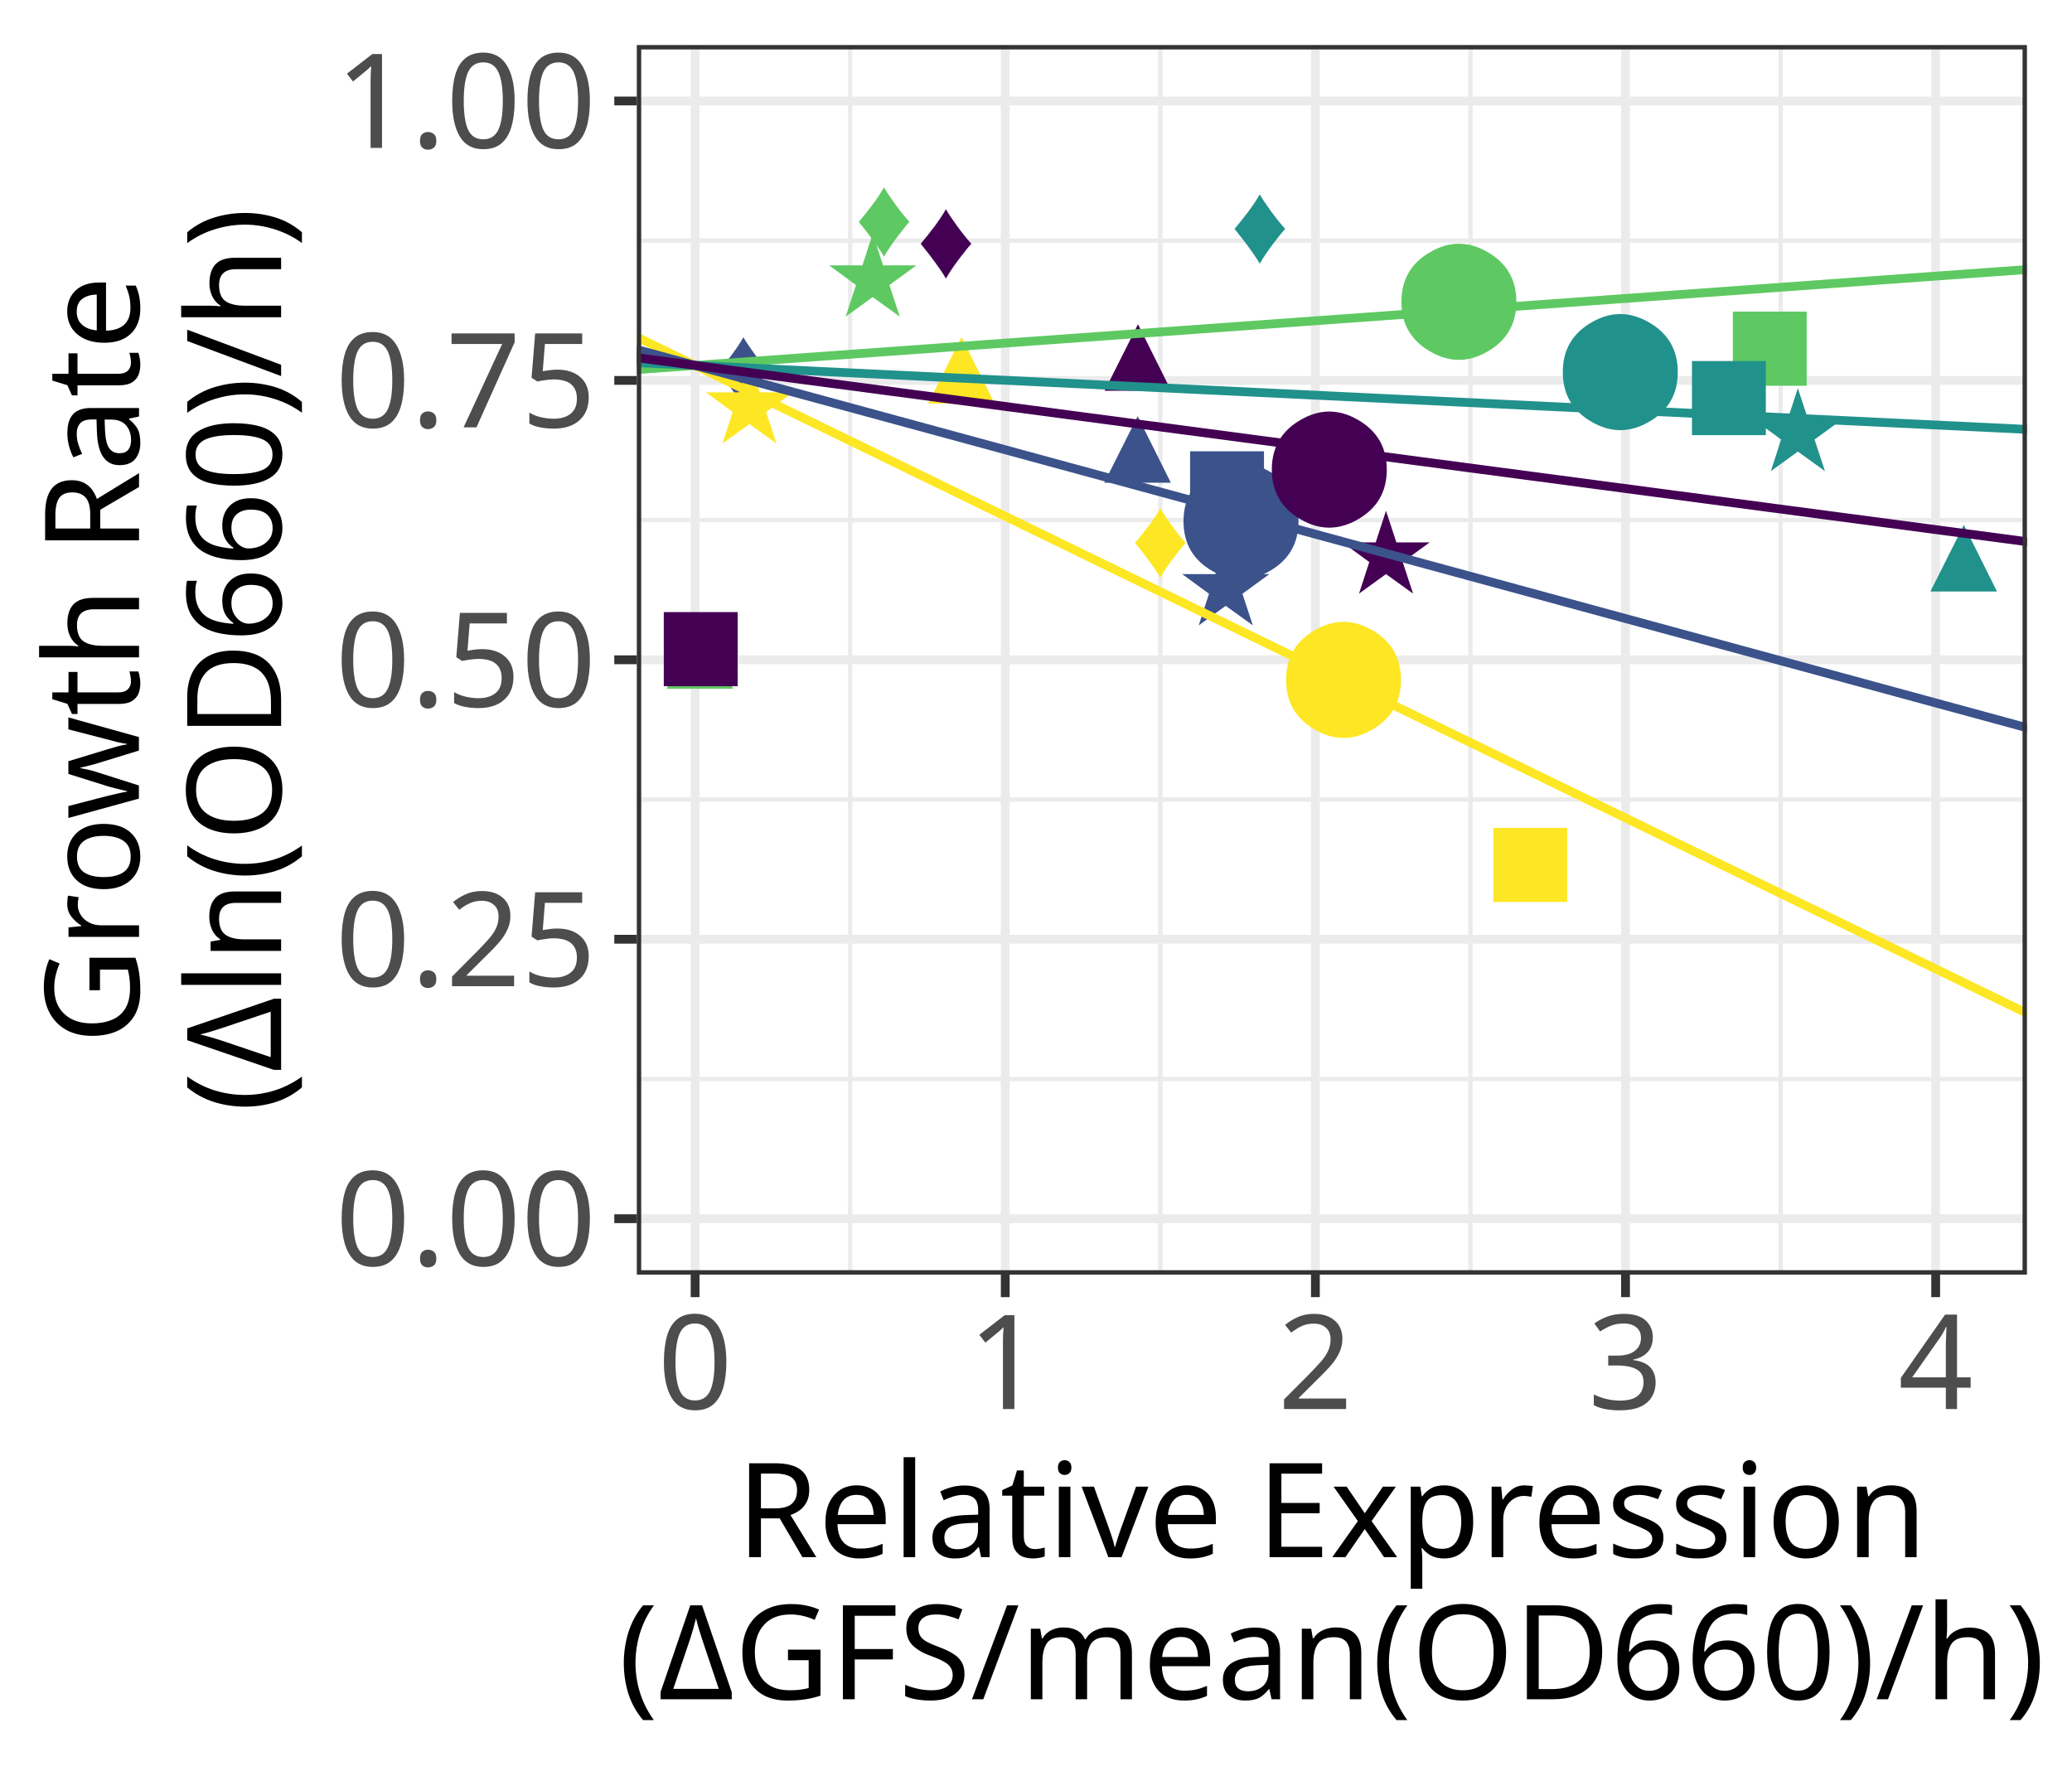
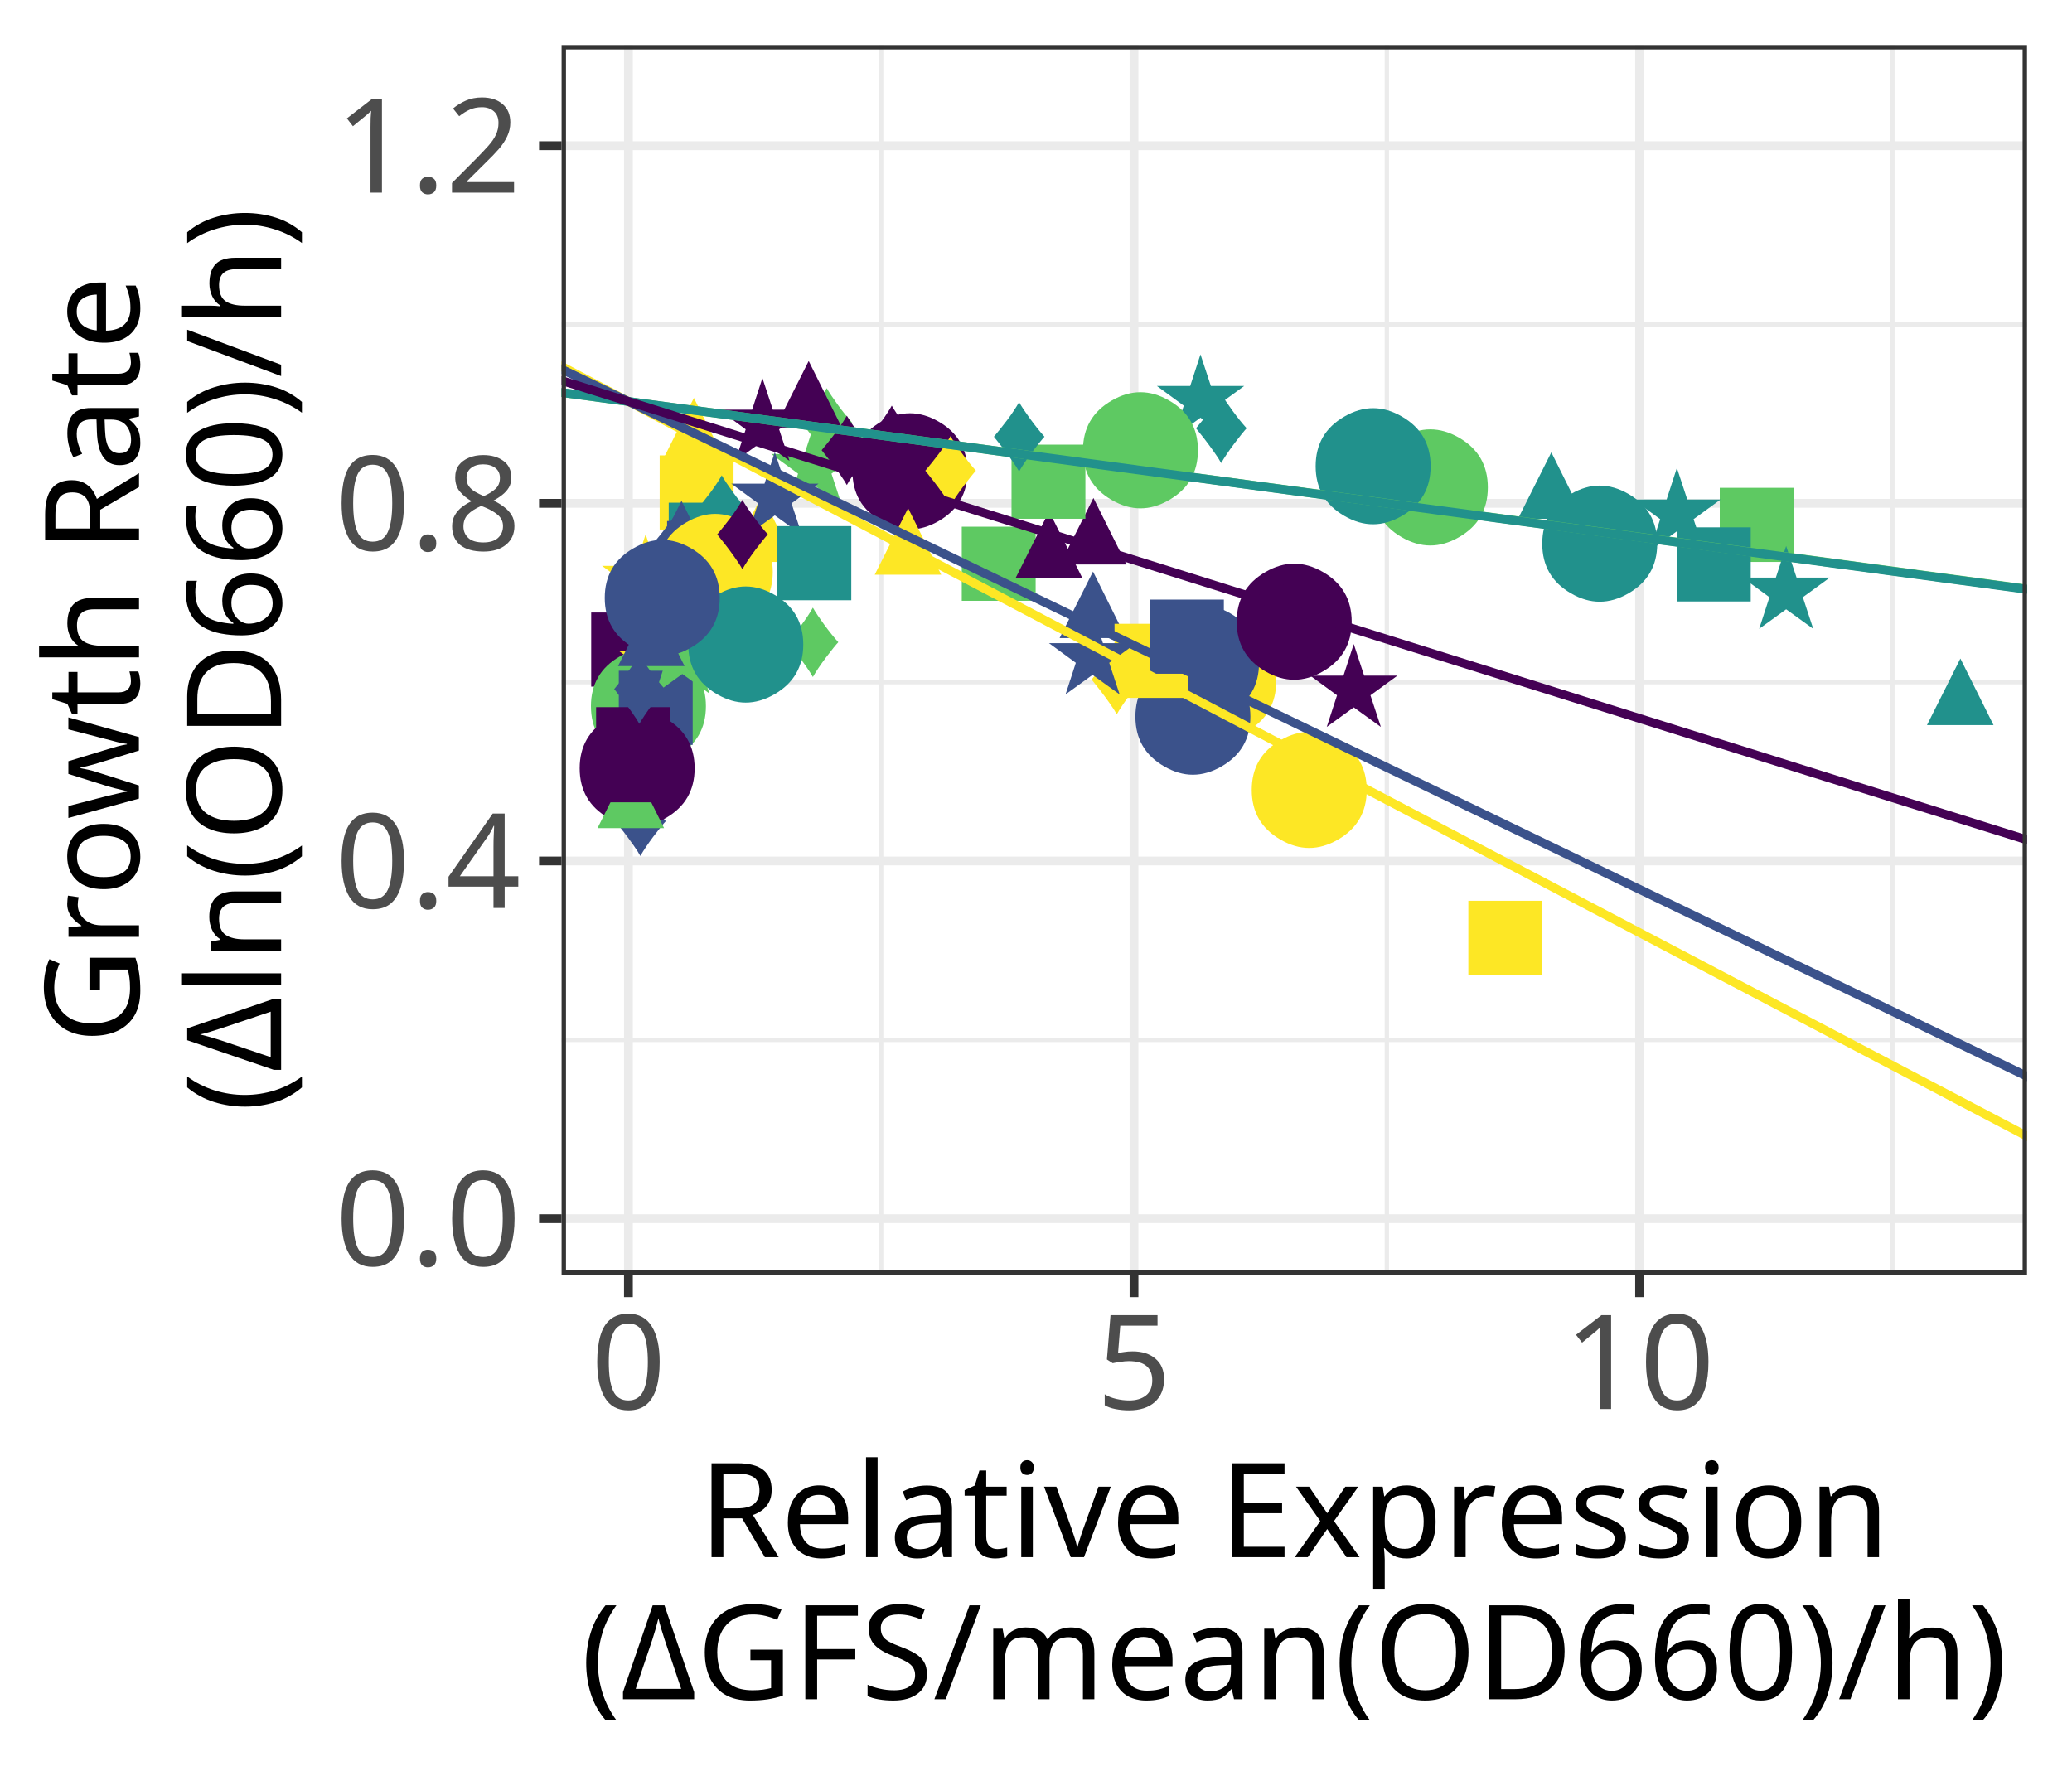
<svg xmlns="http://www.w3.org/2000/svg" class="svglite" width="252.00pt" height="216.00pt" viewBox="0 0 252.00 216.00">
  <defs>
    <style type="text/css">
    .svglite line, .svglite polyline, .svglite polygon, .svglite path, .svglite rect, .svglite circle {
      fill: none;
      stroke: #000000;
      stroke-linecap: round;
      stroke-linejoin: round;
      stroke-miterlimit: 10.00;
    }
    .svglite text {
      white-space: pre;
    }
  </style>
  </defs>
  <rect width="100%" height="100%" style="stroke: none; fill: #FFFFFF;" />
  <defs>
    <clipPath id="cpMC4wMHwyNTIuMDB8MC4wMHwyMTYuMDA=">
      <rect x="0.00" y="0.00" width="252.00" height="216.00" />
    </clipPath>
  </defs>
  <g clip-path="url(#cpMC4wMHwyNTIuMDB8MC4wMHwyMTYuMDA=)">
    <rect x="0.00" y="0.00" width="252.00" height="216.00" style="stroke-width: 1.07; stroke: #FFFFFF; fill: #FFFFFF;" />
  </g>
  <defs>
-     <clipPath id="cpNzcuNDV8MjQ2LjUyfDUuNDh8MTU1LjAz">
-       <rect x="77.45" y="5.48" width="169.07" height="149.55" />
+     <clipPath id="cpNjguMzB8MjQ2LjUyfDUuNDh8MTU1LjAz">
+       <rect x="68.30" y="5.48" width="178.23" height="149.55" />
    </clipPath>
  </defs>
-   <g clip-path="url(#cpNzcuNDV8MjQ2LjUyfDUuNDh8MTU1LjAz)">
-     <rect x="77.45" y="5.48" width="169.07" height="149.55" style="stroke-width: 1.07; stroke: none; fill: #FFFFFF;" />
-     <polyline points="77.45,131.24 246.52,131.24 " style="stroke-width: 0.53; stroke: #EBEBEB; stroke-linecap: butt;" />
-     <polyline points="77.45,97.25 246.52,97.25 " style="stroke-width: 0.53; stroke: #EBEBEB; stroke-linecap: butt;" />
-     <polyline points="77.45,63.26 246.52,63.26 " style="stroke-width: 0.53; stroke: #EBEBEB; stroke-linecap: butt;" />
-     <polyline points="77.45,29.27 246.52,29.27 " style="stroke-width: 0.53; stroke: #EBEBEB; stroke-linecap: butt;" />
-     <polyline points="103.40,155.03 103.40,5.48 " style="stroke-width: 0.53; stroke: #EBEBEB; stroke-linecap: butt;" />
-     <polyline points="141.12,155.03 141.12,5.48 " style="stroke-width: 0.53; stroke: #EBEBEB; stroke-linecap: butt;" />
-     <polyline points="178.84,155.03 178.84,5.48 " style="stroke-width: 0.53; stroke: #EBEBEB; stroke-linecap: butt;" />
-     <polyline points="216.56,155.03 216.56,5.48 " style="stroke-width: 0.53; stroke: #EBEBEB; stroke-linecap: butt;" />
-     <polyline points="77.45,148.23 246.52,148.23 " style="stroke-width: 1.07; stroke: #EBEBEB; stroke-linecap: butt;" />
-     <polyline points="77.45,114.24 246.52,114.24 " style="stroke-width: 1.07; stroke: #EBEBEB; stroke-linecap: butt;" />
-     <polyline points="77.45,80.25 246.52,80.25 " style="stroke-width: 1.07; stroke: #EBEBEB; stroke-linecap: butt;" />
-     <polyline points="77.45,46.27 246.52,46.27 " style="stroke-width: 1.07; stroke: #EBEBEB; stroke-linecap: butt;" />
-     <polyline points="77.45,12.28 246.52,12.28 " style="stroke-width: 1.07; stroke: #EBEBEB; stroke-linecap: butt;" />
-     <polyline points="84.54,155.03 84.54,5.48 " style="stroke-width: 1.07; stroke: #EBEBEB; stroke-linecap: butt;" />
-     <polyline points="122.26,155.03 122.26,5.48 " style="stroke-width: 1.07; stroke: #EBEBEB; stroke-linecap: butt;" />
-     <polyline points="159.98,155.03 159.98,5.48 " style="stroke-width: 1.07; stroke: #EBEBEB; stroke-linecap: butt;" />
-     <polyline points="197.70,155.03 197.70,5.48 " style="stroke-width: 1.07; stroke: #EBEBEB; stroke-linecap: butt;" />
-     <polyline points="235.42,155.03 235.42,5.48 " style="stroke-width: 1.07; stroke: #EBEBEB; stroke-linecap: butt;" />
-     <text x="215.25" y="46.01" text-anchor="middle" style="font-size: 13.85px;fill: #5EC962; font-family: &quot;Arial&quot;;" textLength="8.31px" lengthAdjust="spacingAndGlyphs">◼</text>
-     <text x="177.44" y="40.30" text-anchor="middle" style="font-size: 13.85px;fill: #5EC962; font-family: &quot;Arial&quot;;" textLength="8.31px" lengthAdjust="spacingAndGlyphs">⬤</text>
-     <text x="107.53" y="31.05" text-anchor="middle" style="font-size: 13.85px;fill: #5EC962; font-family: &quot;Arial&quot;;" textLength="8.31px" lengthAdjust="spacingAndGlyphs">♦</text>
-     <text x="106.14" y="38.45" text-anchor="middle" style="font-size: 13.85px;fill: #5EC962; font-family: &quot;Arial&quot;;" textLength="8.31px" lengthAdjust="spacingAndGlyphs">★</text>
-     <text x="150.94" y="67.00" text-anchor="middle" style="font-size: 13.85px;fill: #3B528B; font-family: &quot;Arial&quot;;" textLength="8.31px" lengthAdjust="spacingAndGlyphs">⬤</text>
-     <text x="138.36" y="58.71" text-anchor="middle" style="font-size: 13.85px;fill: #3B528B; font-family: &quot;Arial&quot;;" textLength="8.31px" lengthAdjust="spacingAndGlyphs">▲</text>
-     <text x="90.43" y="49.28" text-anchor="middle" style="font-size: 13.85px;fill: #3B528B; font-family: &quot;Arial&quot;;" textLength="8.31px" lengthAdjust="spacingAndGlyphs">♦</text>
-     <text x="149.08" y="76.00" text-anchor="middle" style="font-size: 13.85px;fill: #3B528B; font-family: &quot;Arial&quot;;" textLength="8.31px" lengthAdjust="spacingAndGlyphs">★</text>
-     <text x="138.40" y="47.53" text-anchor="middle" style="font-size: 13.85px;fill: #440154; font-family: &quot;Arial&quot;;" textLength="8.31px" lengthAdjust="spacingAndGlyphs">▲</text>
-     <text x="115.06" y="33.71" text-anchor="middle" style="font-size: 13.85px;fill: #440154; font-family: &quot;Arial&quot;;" textLength="8.31px" lengthAdjust="spacingAndGlyphs">♦</text>
-     <text x="186.12" y="108.80" text-anchor="middle" style="font-size: 13.85px;fill: #FDE725; font-family: &quot;Arial&quot;;" textLength="8.31px" lengthAdjust="spacingAndGlyphs">◼</text>
-     <text x="163.41" y="86.29" text-anchor="middle" style="font-size: 13.85px;fill: #FDE725; font-family: &quot;Arial&quot;;" textLength="8.31px" lengthAdjust="spacingAndGlyphs">⬤</text>
-     <text x="141.13" y="70.09" text-anchor="middle" style="font-size: 13.85px;fill: #FDE725; font-family: &quot;Arial&quot;;" textLength="8.31px" lengthAdjust="spacingAndGlyphs">♦</text>
-     <text x="85.13" y="83.77" text-anchor="middle" style="font-size: 13.85px;fill: #5EC962; font-family: &quot;Arial&quot;;" textLength="8.31px" lengthAdjust="spacingAndGlyphs">▲</text>
-     <text x="210.28" y="52.02" text-anchor="middle" style="font-size: 13.85px;fill: #21918C; font-family: &quot;Arial&quot;;" textLength="8.31px" lengthAdjust="spacingAndGlyphs">◼</text>
-     <text x="197.07" y="48.85" text-anchor="middle" style="font-size: 13.85px;fill: #21918C; font-family: &quot;Arial&quot;;" textLength="8.31px" lengthAdjust="spacingAndGlyphs">⬤</text>
-     <text x="238.84" y="71.94" text-anchor="middle" style="font-size: 13.85px;fill: #21918C; font-family: &quot;Arial&quot;;" textLength="8.31px" lengthAdjust="spacingAndGlyphs">▲</text>
-     <text x="153.23" y="31.90" text-anchor="middle" style="font-size: 13.85px;fill: #21918C; font-family: &quot;Arial&quot;;" textLength="8.31px" lengthAdjust="spacingAndGlyphs">♦</text>
-     <text x="168.57" y="72.14" text-anchor="middle" style="font-size: 13.85px;fill: #440154; font-family: &quot;Arial&quot;;" textLength="8.31px" lengthAdjust="spacingAndGlyphs">★</text>
-     <text x="116.94" y="49.08" text-anchor="middle" style="font-size: 13.85px;fill: #FDE725; font-family: &quot;Arial&quot;;" textLength="8.31px" lengthAdjust="spacingAndGlyphs">▲</text>
-     <text x="91.15" y="53.89" text-anchor="middle" style="font-size: 13.85px;fill: #FDE725; font-family: &quot;Arial&quot;;" textLength="8.31px" lengthAdjust="spacingAndGlyphs">★</text>
-     <text x="218.66" y="57.24" text-anchor="middle" style="font-size: 13.85px;fill: #21918C; font-family: &quot;Arial&quot;;" textLength="8.31px" lengthAdjust="spacingAndGlyphs">★</text>
-     <text x="149.24" y="63.00" text-anchor="middle" style="font-size: 13.85px;fill: #3B528B; font-family: &quot;Arial&quot;;" textLength="8.31px" lengthAdjust="spacingAndGlyphs">◼</text>
-     <text x="85.23" y="82.56" text-anchor="middle" style="font-size: 13.85px;fill: #440154; font-family: &quot;Arial&quot;;" textLength="8.31px" lengthAdjust="spacingAndGlyphs">◼</text>
-     <text x="161.68" y="60.71" text-anchor="middle" style="font-size: 13.85px;fill: #440154; font-family: &quot;Arial&quot;;" textLength="8.31px" lengthAdjust="spacingAndGlyphs">⬤</text>
-     <line x1="-91.63" y1="-41.26" x2="415.59" y2="205.50" style="stroke-width: 1.07; stroke: #FDE725; stroke-linecap: butt;" />
-     <line x1="-91.63" y1="57.13" x2="415.59" y2="20.61" style="stroke-width: 1.07; stroke: #5EC962; stroke-linecap: butt;" />
-     <line x1="-91.63" y1="35.98" x2="415.59" y2="60.35" style="stroke-width: 1.07; stroke: #21918C; stroke-linecap: butt;" />
-     <line x1="-91.63" y1="-3.49" x2="415.59" y2="134.52" style="stroke-width: 1.07; stroke: #3B528B; stroke-linecap: butt;" />
-     <line x1="-91.63" y1="21.12" x2="415.59" y2="88.27" style="stroke-width: 1.07; stroke: #440154; stroke-linecap: butt;" />
-     <rect x="77.45" y="5.48" width="169.07" height="149.55" style="stroke-width: 1.07; stroke: #333333;" />
+   <g clip-path="url(#cpNjguMzB8MjQ2LjUyfDUuNDh8MTU1LjAz)">
+     <rect x="68.30" y="5.48" width="178.23" height="149.55" style="stroke-width: 1.07; stroke: none; fill: #FFFFFF;" />
+     <polyline points="68.30,126.48 246.52,126.48 " style="stroke-width: 0.53; stroke: #EBEBEB; stroke-linecap: butt;" />
+     <polyline points="68.30,82.97 246.52,82.97 " style="stroke-width: 0.53; stroke: #EBEBEB; stroke-linecap: butt;" />
+     <polyline points="68.30,39.47 246.52,39.47 " style="stroke-width: 0.53; stroke: #EBEBEB; stroke-linecap: butt;" />
+     <polyline points="107.17,155.03 107.17,5.48 " style="stroke-width: 0.53; stroke: #EBEBEB; stroke-linecap: butt;" />
+     <polyline points="168.67,155.03 168.67,5.48 " style="stroke-width: 0.53; stroke: #EBEBEB; stroke-linecap: butt;" />
+     <polyline points="230.16,155.03 230.16,5.48 " style="stroke-width: 0.53; stroke: #EBEBEB; stroke-linecap: butt;" />
+     <polyline points="68.30,148.23 246.52,148.23 " style="stroke-width: 1.07; stroke: #EBEBEB; stroke-linecap: butt;" />
+     <polyline points="68.30,104.72 246.52,104.72 " style="stroke-width: 1.07; stroke: #EBEBEB; stroke-linecap: butt;" />
+     <polyline points="68.30,61.22 246.52,61.22 " style="stroke-width: 1.07; stroke: #EBEBEB; stroke-linecap: butt;" />
+     <polyline points="68.30,17.72 246.52,17.72 " style="stroke-width: 1.07; stroke: #EBEBEB; stroke-linecap: butt;" />
+     <polyline points="76.43,155.03 76.43,5.48 " style="stroke-width: 1.07; stroke: #EBEBEB; stroke-linecap: butt;" />
+     <polyline points="137.92,155.03 137.92,5.48 " style="stroke-width: 1.07; stroke: #EBEBEB; stroke-linecap: butt;" />
+     <polyline points="199.41,155.03 199.41,5.48 " style="stroke-width: 1.07; stroke: #EBEBEB; stroke-linecap: butt;" />
+     <text x="84.73" y="63.50" text-anchor="middle" style="font-size: 13.85px;fill: #FDE725; font-family: &quot;Arial&quot;;" textLength="8.31px" lengthAdjust="spacingAndGlyphs">◼</text>
+     <text x="148.23" y="86.46" text-anchor="middle" style="font-size: 13.85px;fill: #FDE725; font-family: &quot;Arial&quot;;" textLength="8.31px" lengthAdjust="spacingAndGlyphs">⬤</text>
+     <text x="84.39" y="56.49" text-anchor="middle" style="font-size: 13.85px;fill: #FDE725; font-family: &quot;Arial&quot;;" textLength="8.31px" lengthAdjust="spacingAndGlyphs">▲</text>
+     <text x="85.21" y="59.56" text-anchor="middle" style="font-size: 13.85px;fill: #FDE725; font-family: &quot;Arial&quot;;" textLength="8.31px" lengthAdjust="spacingAndGlyphs">♦</text>
+     <text x="78.53" y="75.00" text-anchor="middle" style="font-size: 13.85px;fill: #FDE725; font-family: &quot;Arial&quot;;" textLength="8.31px" lengthAdjust="spacingAndGlyphs">★</text>
+     <text x="213.66" y="67.44" text-anchor="middle" style="font-size: 13.85px;fill: #5EC962; font-family: &quot;Arial&quot;;" textLength="8.31px" lengthAdjust="spacingAndGlyphs">◼</text>
+     <text x="173.97" y="62.88" text-anchor="middle" style="font-size: 13.85px;fill: #5EC962; font-family: &quot;Arial&quot;;" textLength="8.31px" lengthAdjust="spacingAndGlyphs">⬤</text>
+     <text x="77.03" y="79.25" text-anchor="middle" style="font-size: 13.85px;fill: #5EC962; font-family: &quot;Arial&quot;;" textLength="8.31px" lengthAdjust="spacingAndGlyphs">▲</text>
+     <text x="100.57" y="55.48" text-anchor="middle" style="font-size: 13.85px;fill: #5EC962; font-family: &quot;Arial&quot;;" textLength="8.31px" lengthAdjust="spacingAndGlyphs">♦</text>
+     <text x="99.10" y="61.39" text-anchor="middle" style="font-size: 13.85px;fill: #5EC962; font-family: &quot;Arial&quot;;" textLength="8.31px" lengthAdjust="spacingAndGlyphs">★</text>
+     <text x="85.83" y="69.25" text-anchor="middle" style="font-size: 13.85px;fill: #21918C; font-family: &quot;Arial&quot;;" textLength="8.31px" lengthAdjust="spacingAndGlyphs">◼</text>
+     <text x="167.01" y="60.30" text-anchor="middle" style="font-size: 13.85px;fill: #21918C; font-family: &quot;Arial&quot;;" textLength="8.31px" lengthAdjust="spacingAndGlyphs">⬤</text>
+     <text x="188.67" y="63.11" text-anchor="middle" style="font-size: 13.85px;fill: #21918C; font-family: &quot;Arial&quot;;" textLength="8.31px" lengthAdjust="spacingAndGlyphs">▲</text>
+     <text x="87.80" y="66.08" text-anchor="middle" style="font-size: 13.85px;fill: #21918C; font-family: &quot;Arial&quot;;" textLength="8.31px" lengthAdjust="spacingAndGlyphs">♦</text>
+     <text x="203.95" y="66.93" text-anchor="middle" style="font-size: 13.85px;fill: #21918C; font-family: &quot;Arial&quot;;" textLength="8.31px" lengthAdjust="spacingAndGlyphs">★</text>
+     <text x="85.63" y="71.48" text-anchor="middle" style="font-size: 13.85px;fill: #3B528B; font-family: &quot;Arial&quot;;" textLength="8.31px" lengthAdjust="spacingAndGlyphs">◼</text>
+     <text x="146.14" y="84.24" text-anchor="middle" style="font-size: 13.85px;fill: #3B528B; font-family: &quot;Arial&quot;;" textLength="8.31px" lengthAdjust="spacingAndGlyphs">⬤</text>
+     <text x="132.93" y="77.61" text-anchor="middle" style="font-size: 13.85px;fill: #3B528B; font-family: &quot;Arial&quot;;" textLength="8.31px" lengthAdjust="spacingAndGlyphs">▲</text>
+     <text x="82.61" y="70.06" text-anchor="middle" style="font-size: 13.85px;fill: #3B528B; font-family: &quot;Arial&quot;;" textLength="8.31px" lengthAdjust="spacingAndGlyphs">♦</text>
+     <text x="144.19" y="91.44" text-anchor="middle" style="font-size: 13.85px;fill: #3B528B; font-family: &quot;Arial&quot;;" textLength="8.31px" lengthAdjust="spacingAndGlyphs">★</text>
+     <text x="76.40" y="82.61" text-anchor="middle" style="font-size: 13.85px;fill: #440154; font-family: &quot;Arial&quot;;" textLength="8.31px" lengthAdjust="spacingAndGlyphs">◼</text>
+     <text x="110.68" y="60.92" text-anchor="middle" style="font-size: 13.85px;fill: #440154; font-family: &quot;Arial&quot;;" textLength="8.31px" lengthAdjust="spacingAndGlyphs">⬤</text>
+     <text x="132.98" y="68.66" text-anchor="middle" style="font-size: 13.85px;fill: #440154; font-family: &quot;Arial&quot;;" textLength="8.31px" lengthAdjust="spacingAndGlyphs">▲</text>
+     <text x="108.48" y="57.60" text-anchor="middle" style="font-size: 13.85px;fill: #440154; font-family: &quot;Arial&quot;;" textLength="8.31px" lengthAdjust="spacingAndGlyphs">♦</text>
+     <text x="92.73" y="56.00" text-anchor="middle" style="font-size: 13.85px;fill: #440154; font-family: &quot;Arial&quot;;" textLength="8.31px" lengthAdjust="spacingAndGlyphs">★</text>
+     <text x="183.08" y="117.67" text-anchor="middle" style="font-size: 13.85px;fill: #FDE725; font-family: &quot;Arial&quot;;" textLength="8.31px" lengthAdjust="spacingAndGlyphs">◼</text>
+     <text x="159.24" y="99.67" text-anchor="middle" style="font-size: 13.85px;fill: #FDE725; font-family: &quot;Arial&quot;;" textLength="8.31px" lengthAdjust="spacingAndGlyphs">⬤</text>
+     <text x="92.66" y="68.35" text-anchor="middle" style="font-size: 13.85px;fill: #FDE725; font-family: &quot;Arial&quot;;" textLength="8.31px" lengthAdjust="spacingAndGlyphs">▲</text>
+     <text x="135.84" y="86.71" text-anchor="middle" style="font-size: 13.85px;fill: #FDE725; font-family: &quot;Arial&quot;;" textLength="8.31px" lengthAdjust="spacingAndGlyphs">♦</text>
+     <text x="80.51" y="85.30" text-anchor="middle" style="font-size: 13.85px;fill: #FDE725; font-family: &quot;Arial&quot;;" textLength="8.31px" lengthAdjust="spacingAndGlyphs">★</text>
+     <text x="121.47" y="72.17" text-anchor="middle" style="font-size: 13.85px;fill: #5EC962; font-family: &quot;Arial&quot;;" textLength="8.31px" lengthAdjust="spacingAndGlyphs">◼</text>
+     <text x="78.87" y="89.49" text-anchor="middle" style="font-size: 13.85px;fill: #5EC962; font-family: &quot;Arial&quot;;" textLength="8.31px" lengthAdjust="spacingAndGlyphs">⬤</text>
+     <text x="77.05" y="97.65" text-anchor="middle" style="font-size: 13.85px;fill: #5EC962; font-family: &quot;Arial&quot;;" textLength="8.31px" lengthAdjust="spacingAndGlyphs">▲</text>
+     <text x="98.88" y="82.17" text-anchor="middle" style="font-size: 13.85px;fill: #5EC962; font-family: &quot;Arial&quot;;" textLength="8.31px" lengthAdjust="spacingAndGlyphs">♦</text>
+     <text x="86.83" y="74.46" text-anchor="middle" style="font-size: 13.85px;fill: #5EC962; font-family: &quot;Arial&quot;;" textLength="8.31px" lengthAdjust="spacingAndGlyphs">★</text>
+     <text x="208.44" y="72.25" text-anchor="middle" style="font-size: 13.85px;fill: #21918C; font-family: &quot;Arial&quot;;" textLength="8.31px" lengthAdjust="spacingAndGlyphs">◼</text>
+     <text x="194.57" y="69.72" text-anchor="middle" style="font-size: 13.85px;fill: #21918C; font-family: &quot;Arial&quot;;" textLength="8.31px" lengthAdjust="spacingAndGlyphs">⬤</text>
+     <text x="238.42" y="88.19" text-anchor="middle" style="font-size: 13.85px;fill: #21918C; font-family: &quot;Arial&quot;;" textLength="8.31px" lengthAdjust="spacingAndGlyphs">▲</text>
+     <text x="148.54" y="56.15" text-anchor="middle" style="font-size: 13.85px;fill: #21918C; font-family: &quot;Arial&quot;;" textLength="8.31px" lengthAdjust="spacingAndGlyphs">♦</text>
+     <text x="146.01" y="53.12" text-anchor="middle" style="font-size: 13.85px;fill: #21918C; font-family: &quot;Arial&quot;;" textLength="8.31px" lengthAdjust="spacingAndGlyphs">★</text>
+     <text x="79.76" y="89.69" text-anchor="middle" style="font-size: 13.85px;fill: #3B528B; font-family: &quot;Arial&quot;;" textLength="8.31px" lengthAdjust="spacingAndGlyphs">◼</text>
+     <text x="145.09" y="90.76" text-anchor="middle" style="font-size: 13.85px;fill: #3B528B; font-family: &quot;Arial&quot;;" textLength="8.31px" lengthAdjust="spacingAndGlyphs">⬤</text>
+     <text x="82.88" y="69.01" text-anchor="middle" style="font-size: 13.85px;fill: #3B528B; font-family: &quot;Arial&quot;;" textLength="8.31px" lengthAdjust="spacingAndGlyphs">▲</text>
+     <text x="77.90" y="103.94" text-anchor="middle" style="font-size: 13.85px;fill: #3B528B; font-family: &quot;Arial&quot;;" textLength="8.31px" lengthAdjust="spacingAndGlyphs">♦</text>
+     <text x="94.24" y="65.00" text-anchor="middle" style="font-size: 13.85px;fill: #3B528B; font-family: &quot;Arial&quot;;" textLength="8.31px" lengthAdjust="spacingAndGlyphs">★</text>
+     <text x="77.00" y="94.12" text-anchor="middle" style="font-size: 13.85px;fill: #440154; font-family: &quot;Arial&quot;;" textLength="8.31px" lengthAdjust="spacingAndGlyphs">◼</text>
+     <text x="77.50" y="97.04" text-anchor="middle" style="font-size: 13.85px;fill: #440154; font-family: &quot;Arial&quot;;" textLength="8.31px" lengthAdjust="spacingAndGlyphs">⬤</text>
+     <text x="127.59" y="70.28" text-anchor="middle" style="font-size: 13.85px;fill: #440154; font-family: &quot;Arial&quot;;" textLength="8.31px" lengthAdjust="spacingAndGlyphs">▲</text>
+     <text x="103.01" y="58.82" text-anchor="middle" style="font-size: 13.85px;fill: #440154; font-family: &quot;Arial&quot;;" textLength="8.31px" lengthAdjust="spacingAndGlyphs">♦</text>
+     <text x="164.65" y="88.35" text-anchor="middle" style="font-size: 13.85px;fill: #440154; font-family: &quot;Arial&quot;;" textLength="8.31px" lengthAdjust="spacingAndGlyphs">★</text>
+     <text x="140.05" y="83.98" text-anchor="middle" style="font-size: 13.85px;fill: #FDE725; font-family: &quot;Arial&quot;;" textLength="8.31px" lengthAdjust="spacingAndGlyphs">◼</text>
+     <text x="87.00" y="73.16" text-anchor="middle" style="font-size: 13.85px;fill: #FDE725; font-family: &quot;Arial&quot;;" textLength="8.31px" lengthAdjust="spacingAndGlyphs">⬤</text>
+     <text x="110.44" y="69.90" text-anchor="middle" style="font-size: 13.85px;fill: #FDE725; font-family: &quot;Arial&quot;;" textLength="8.31px" lengthAdjust="spacingAndGlyphs">▲</text>
+     <text x="115.62" y="61.31" text-anchor="middle" style="font-size: 13.85px;fill: #FDE725; font-family: &quot;Arial&quot;;" textLength="8.31px" lengthAdjust="spacingAndGlyphs">♦</text>
+     <text x="83.38" y="73.74" text-anchor="middle" style="font-size: 13.85px;fill: #FDE725; font-family: &quot;Arial&quot;;" textLength="8.31px" lengthAdjust="spacingAndGlyphs">★</text>
+     <text x="127.52" y="62.19" text-anchor="middle" style="font-size: 13.85px;fill: #5EC962; font-family: &quot;Arial&quot;;" textLength="8.31px" lengthAdjust="spacingAndGlyphs">◼</text>
+     <text x="138.71" y="58.36" text-anchor="middle" style="font-size: 13.85px;fill: #5EC962; font-family: &quot;Arial&quot;;" textLength="8.31px" lengthAdjust="spacingAndGlyphs">⬤</text>
+     <text x="76.73" y="100.72" text-anchor="middle" style="font-size: 13.85px;fill: #5EC962; font-family: &quot;Arial&quot;;" textLength="8.31px" lengthAdjust="spacingAndGlyphs">▲</text>
+     <text x="88.29" y="80.64" text-anchor="middle" style="font-size: 13.85px;fill: #5EC962; font-family: &quot;Arial&quot;;" textLength="8.31px" lengthAdjust="spacingAndGlyphs">♦</text>
+     <text x="82.99" y="84.29" text-anchor="middle" style="font-size: 13.85px;fill: #5EC962; font-family: &quot;Arial&quot;;" textLength="8.31px" lengthAdjust="spacingAndGlyphs">★</text>
+     <text x="99.05" y="72.10" text-anchor="middle" style="font-size: 13.85px;fill: #21918C; font-family: &quot;Arial&quot;;" textLength="8.31px" lengthAdjust="spacingAndGlyphs">◼</text>
+     <text x="90.71" y="81.99" text-anchor="middle" style="font-size: 13.85px;fill: #21918C; font-family: &quot;Arial&quot;;" textLength="8.31px" lengthAdjust="spacingAndGlyphs">⬤</text>
+     <text x="83.99" y="74.88" text-anchor="middle" style="font-size: 13.85px;fill: #21918C; font-family: &quot;Arial&quot;;" textLength="8.31px" lengthAdjust="spacingAndGlyphs">▲</text>
+     <text x="123.96" y="57.18" text-anchor="middle" style="font-size: 13.85px;fill: #21918C; font-family: &quot;Arial&quot;;" textLength="8.31px" lengthAdjust="spacingAndGlyphs">♦</text>
+     <text x="217.24" y="76.42" text-anchor="middle" style="font-size: 13.85px;fill: #21918C; font-family: &quot;Arial&quot;;" textLength="8.31px" lengthAdjust="spacingAndGlyphs">★</text>
+     <text x="144.36" y="81.04" text-anchor="middle" style="font-size: 13.85px;fill: #3B528B; font-family: &quot;Arial&quot;;" textLength="8.31px" lengthAdjust="spacingAndGlyphs">◼</text>
+     <text x="80.55" y="76.32" text-anchor="middle" style="font-size: 13.85px;fill: #3B528B; font-family: &quot;Arial&quot;;" textLength="8.31px" lengthAdjust="spacingAndGlyphs">⬤</text>
+     <text x="79.22" y="81.02" text-anchor="middle" style="font-size: 13.85px;fill: #3B528B; font-family: &quot;Arial&quot;;" textLength="8.31px" lengthAdjust="spacingAndGlyphs">▲</text>
+     <text x="77.78" y="87.87" text-anchor="middle" style="font-size: 13.85px;fill: #3B528B; font-family: &quot;Arial&quot;;" textLength="8.31px" lengthAdjust="spacingAndGlyphs">♦</text>
+     <text x="132.88" y="84.40" text-anchor="middle" style="font-size: 13.85px;fill: #3B528B; font-family: &quot;Arial&quot;;" textLength="8.31px" lengthAdjust="spacingAndGlyphs">★</text>
+     <text x="77.16" y="96.68" text-anchor="middle" style="font-size: 13.85px;fill: #440154; font-family: &quot;Arial&quot;;" textLength="8.31px" lengthAdjust="spacingAndGlyphs">◼</text>
+     <text x="157.41" y="79.21" text-anchor="middle" style="font-size: 13.85px;fill: #440154; font-family: &quot;Arial&quot;;" textLength="8.31px" lengthAdjust="spacingAndGlyphs">⬤</text>
+     <text x="98.35" y="52.00" text-anchor="middle" style="font-size: 13.85px;fill: #440154; font-family: &quot;Arial&quot;;" textLength="8.31px" lengthAdjust="spacingAndGlyphs">▲</text>
+     <text x="90.31" y="69.06" text-anchor="middle" style="font-size: 13.85px;fill: #440154; font-family: &quot;Arial&quot;;" textLength="8.31px" lengthAdjust="spacingAndGlyphs">♦</text>
+     <text x="156.34" y="80.37" text-anchor="middle" style="font-size: 13.85px;fill: #440154; font-family: &quot;Arial&quot;;" textLength="8.31px" lengthAdjust="spacingAndGlyphs">★</text>
+     <line x1="-109.93" y1="-49.07" x2="424.75" y2="231.83" style="stroke-width: 1.07; stroke: #FDE725; stroke-linecap: butt;" />
+     <line x1="-109.93" y1="23.85" x2="424.75" y2="95.54" style="stroke-width: 1.07; stroke: #5EC962; stroke-linecap: butt;" />
+     <line x1="-109.93" y1="23.80" x2="424.75" y2="95.62" style="stroke-width: 1.07; stroke: #21918C; stroke-linecap: butt;" />
+     <line x1="-109.93" y1="-41.09" x2="424.75" y2="216.91" style="stroke-width: 1.07; stroke: #3B528B; stroke-linecap: butt;" />
+     <line x1="-109.93" y1="-9.58" x2="424.75" y2="158.02" style="stroke-width: 1.07; stroke: #440154; stroke-linecap: butt;" />
+     <rect x="68.30" y="5.48" width="178.23" height="149.55" style="stroke-width: 1.07; stroke: #333333;" />
  </g>
  <g clip-path="url(#cpMC4wMHwyNTIuMDB8MC4wMHwyMTYuMDA=)">
-     <text x="72.52" y="153.94" text-anchor="end" style="font-size: 16.00px;fill: #4D4D4D; font-family: &quot;Noto Sans&quot;;" textLength="31.74px" lengthAdjust="spacingAndGlyphs">0.00</text>
-     <text x="72.52" y="119.95" text-anchor="end" style="font-size: 16.00px;fill: #4D4D4D; font-family: &quot;Noto Sans&quot;;" textLength="31.74px" lengthAdjust="spacingAndGlyphs">0.25</text>
-     <text x="72.52" y="85.97" text-anchor="end" style="font-size: 16.00px;fill: #4D4D4D; font-family: &quot;Noto Sans&quot;;" textLength="31.74px" lengthAdjust="spacingAndGlyphs">0.50</text>
-     <text x="72.52" y="51.98" text-anchor="end" style="font-size: 16.00px;fill: #4D4D4D; font-family: &quot;Noto Sans&quot;;" textLength="31.74px" lengthAdjust="spacingAndGlyphs">0.75</text>
-     <text x="72.52" y="17.99" text-anchor="end" style="font-size: 16.00px;fill: #4D4D4D; font-family: &quot;Noto Sans&quot;;" textLength="31.74px" lengthAdjust="spacingAndGlyphs">1.00</text>
-     <polyline points="74.71,148.23 77.45,148.23 " style="stroke-width: 1.07; stroke: #333333; stroke-linecap: butt;" />
-     <polyline points="74.71,114.24 77.45,114.24 " style="stroke-width: 1.07; stroke: #333333; stroke-linecap: butt;" />
-     <polyline points="74.71,80.25 77.45,80.25 " style="stroke-width: 1.07; stroke: #333333; stroke-linecap: butt;" />
-     <polyline points="74.71,46.27 77.45,46.27 " style="stroke-width: 1.07; stroke: #333333; stroke-linecap: butt;" />
-     <polyline points="74.71,12.28 77.45,12.28 " style="stroke-width: 1.07; stroke: #333333; stroke-linecap: butt;" />
-     <polyline points="84.54,157.77 84.54,155.03 " style="stroke-width: 1.07; stroke: #333333; stroke-linecap: butt;" />
-     <polyline points="122.26,157.77 122.26,155.03 " style="stroke-width: 1.07; stroke: #333333; stroke-linecap: butt;" />
-     <polyline points="159.98,157.77 159.98,155.03 " style="stroke-width: 1.07; stroke: #333333; stroke-linecap: butt;" />
-     <polyline points="197.70,157.77 197.70,155.03 " style="stroke-width: 1.07; stroke: #333333; stroke-linecap: butt;" />
-     <polyline points="235.42,157.77 235.42,155.03 " style="stroke-width: 1.07; stroke: #333333; stroke-linecap: butt;" />
-     <text x="84.54" y="171.38" text-anchor="middle" style="font-size: 16.00px;fill: #4D4D4D; font-family: &quot;Noto Sans&quot;;" textLength="9.15px" lengthAdjust="spacingAndGlyphs">0</text>
-     <text x="122.26" y="171.38" text-anchor="middle" style="font-size: 16.00px;fill: #4D4D4D; font-family: &quot;Noto Sans&quot;;" textLength="9.15px" lengthAdjust="spacingAndGlyphs">1</text>
-     <text x="159.98" y="171.38" text-anchor="middle" style="font-size: 16.00px;fill: #4D4D4D; font-family: &quot;Noto Sans&quot;;" textLength="9.15px" lengthAdjust="spacingAndGlyphs">2</text>
-     <text x="197.70" y="171.38" text-anchor="middle" style="font-size: 16.00px;fill: #4D4D4D; font-family: &quot;Noto Sans&quot;;" textLength="9.15px" lengthAdjust="spacingAndGlyphs">3</text>
-     <text x="235.42" y="171.38" text-anchor="middle" style="font-size: 16.00px;fill: #4D4D4D; font-family: &quot;Noto Sans&quot;;" textLength="9.15px" lengthAdjust="spacingAndGlyphs">4</text>
-     <text x="161.98" y="189.40" text-anchor="middle" style="font-size: 16.00px; font-family: &quot;Noto Sans&quot;;" textLength="145.14px" lengthAdjust="spacingAndGlyphs">Relative Expression</text>
-     <text x="161.98" y="206.68" text-anchor="middle" style="font-size: 16.00px; font-family: &quot;Noto Sans&quot;;" textLength="174.44px" lengthAdjust="spacingAndGlyphs">(ΔGFS/mean(OD660)/h)</text>
+     <text x="63.36" y="153.94" text-anchor="end" style="font-size: 16.00px;fill: #4D4D4D; font-family: &quot;Noto Sans&quot;;" textLength="22.59px" lengthAdjust="spacingAndGlyphs">0.0</text>
+     <text x="63.36" y="110.44" text-anchor="end" style="font-size: 16.00px;fill: #4D4D4D; font-family: &quot;Noto Sans&quot;;" textLength="22.59px" lengthAdjust="spacingAndGlyphs">0.4</text>
+     <text x="63.36" y="66.93" text-anchor="end" style="font-size: 16.00px;fill: #4D4D4D; font-family: &quot;Noto Sans&quot;;" textLength="22.59px" lengthAdjust="spacingAndGlyphs">0.8</text>
+     <text x="63.36" y="23.43" text-anchor="end" style="font-size: 16.00px;fill: #4D4D4D; font-family: &quot;Noto Sans&quot;;" textLength="22.59px" lengthAdjust="spacingAndGlyphs">1.2</text>
+     <polyline points="65.56,148.23 68.30,148.23 " style="stroke-width: 1.07; stroke: #333333; stroke-linecap: butt;" />
+     <polyline points="65.56,104.72 68.30,104.72 " style="stroke-width: 1.07; stroke: #333333; stroke-linecap: butt;" />
+     <polyline points="65.56,61.22 68.30,61.22 " style="stroke-width: 1.07; stroke: #333333; stroke-linecap: butt;" />
+     <polyline points="65.56,17.72 68.30,17.72 " style="stroke-width: 1.07; stroke: #333333; stroke-linecap: butt;" />
+     <polyline points="76.43,157.77 76.43,155.03 " style="stroke-width: 1.07; stroke: #333333; stroke-linecap: butt;" />
+     <polyline points="137.92,157.77 137.92,155.03 " style="stroke-width: 1.07; stroke: #333333; stroke-linecap: butt;" />
+     <polyline points="199.41,157.77 199.41,155.03 " style="stroke-width: 1.07; stroke: #333333; stroke-linecap: butt;" />
+     <text x="76.43" y="171.38" text-anchor="middle" style="font-size: 16.00px;fill: #4D4D4D; font-family: &quot;Noto Sans&quot;;" textLength="9.15px" lengthAdjust="spacingAndGlyphs">0</text>
+     <text x="137.92" y="171.38" text-anchor="middle" style="font-size: 16.00px;fill: #4D4D4D; font-family: &quot;Noto Sans&quot;;" textLength="9.15px" lengthAdjust="spacingAndGlyphs">5</text>
+     <text x="199.41" y="171.38" text-anchor="middle" style="font-size: 16.00px;fill: #4D4D4D; font-family: &quot;Noto Sans&quot;;" textLength="18.30px" lengthAdjust="spacingAndGlyphs">10</text>
+     <text x="157.41" y="189.40" text-anchor="middle" style="font-size: 16.00px; font-family: &quot;Noto Sans&quot;;" textLength="145.14px" lengthAdjust="spacingAndGlyphs">Relative Expression</text>
+     <text x="157.41" y="206.68" text-anchor="middle" style="font-size: 16.00px; font-family: &quot;Noto Sans&quot;;" textLength="174.44px" lengthAdjust="spacingAndGlyphs">(ΔGFS/mean(OD660)/h)</text>
    <text transform="translate(16.91,80.25) rotate(-90)" text-anchor="middle" style="font-size: 16.00px; font-family: &quot;Noto Sans&quot;;" textLength="94.06px" lengthAdjust="spacingAndGlyphs">Growth Rate</text>
    <text transform="translate(34.19,80.25) rotate(-90)" text-anchor="middle" style="font-size: 16.00px; font-family: &quot;Noto Sans&quot;;" textLength="110.92px" lengthAdjust="spacingAndGlyphs">(Δln(OD660)/h)</text>
  </g>
</svg>
